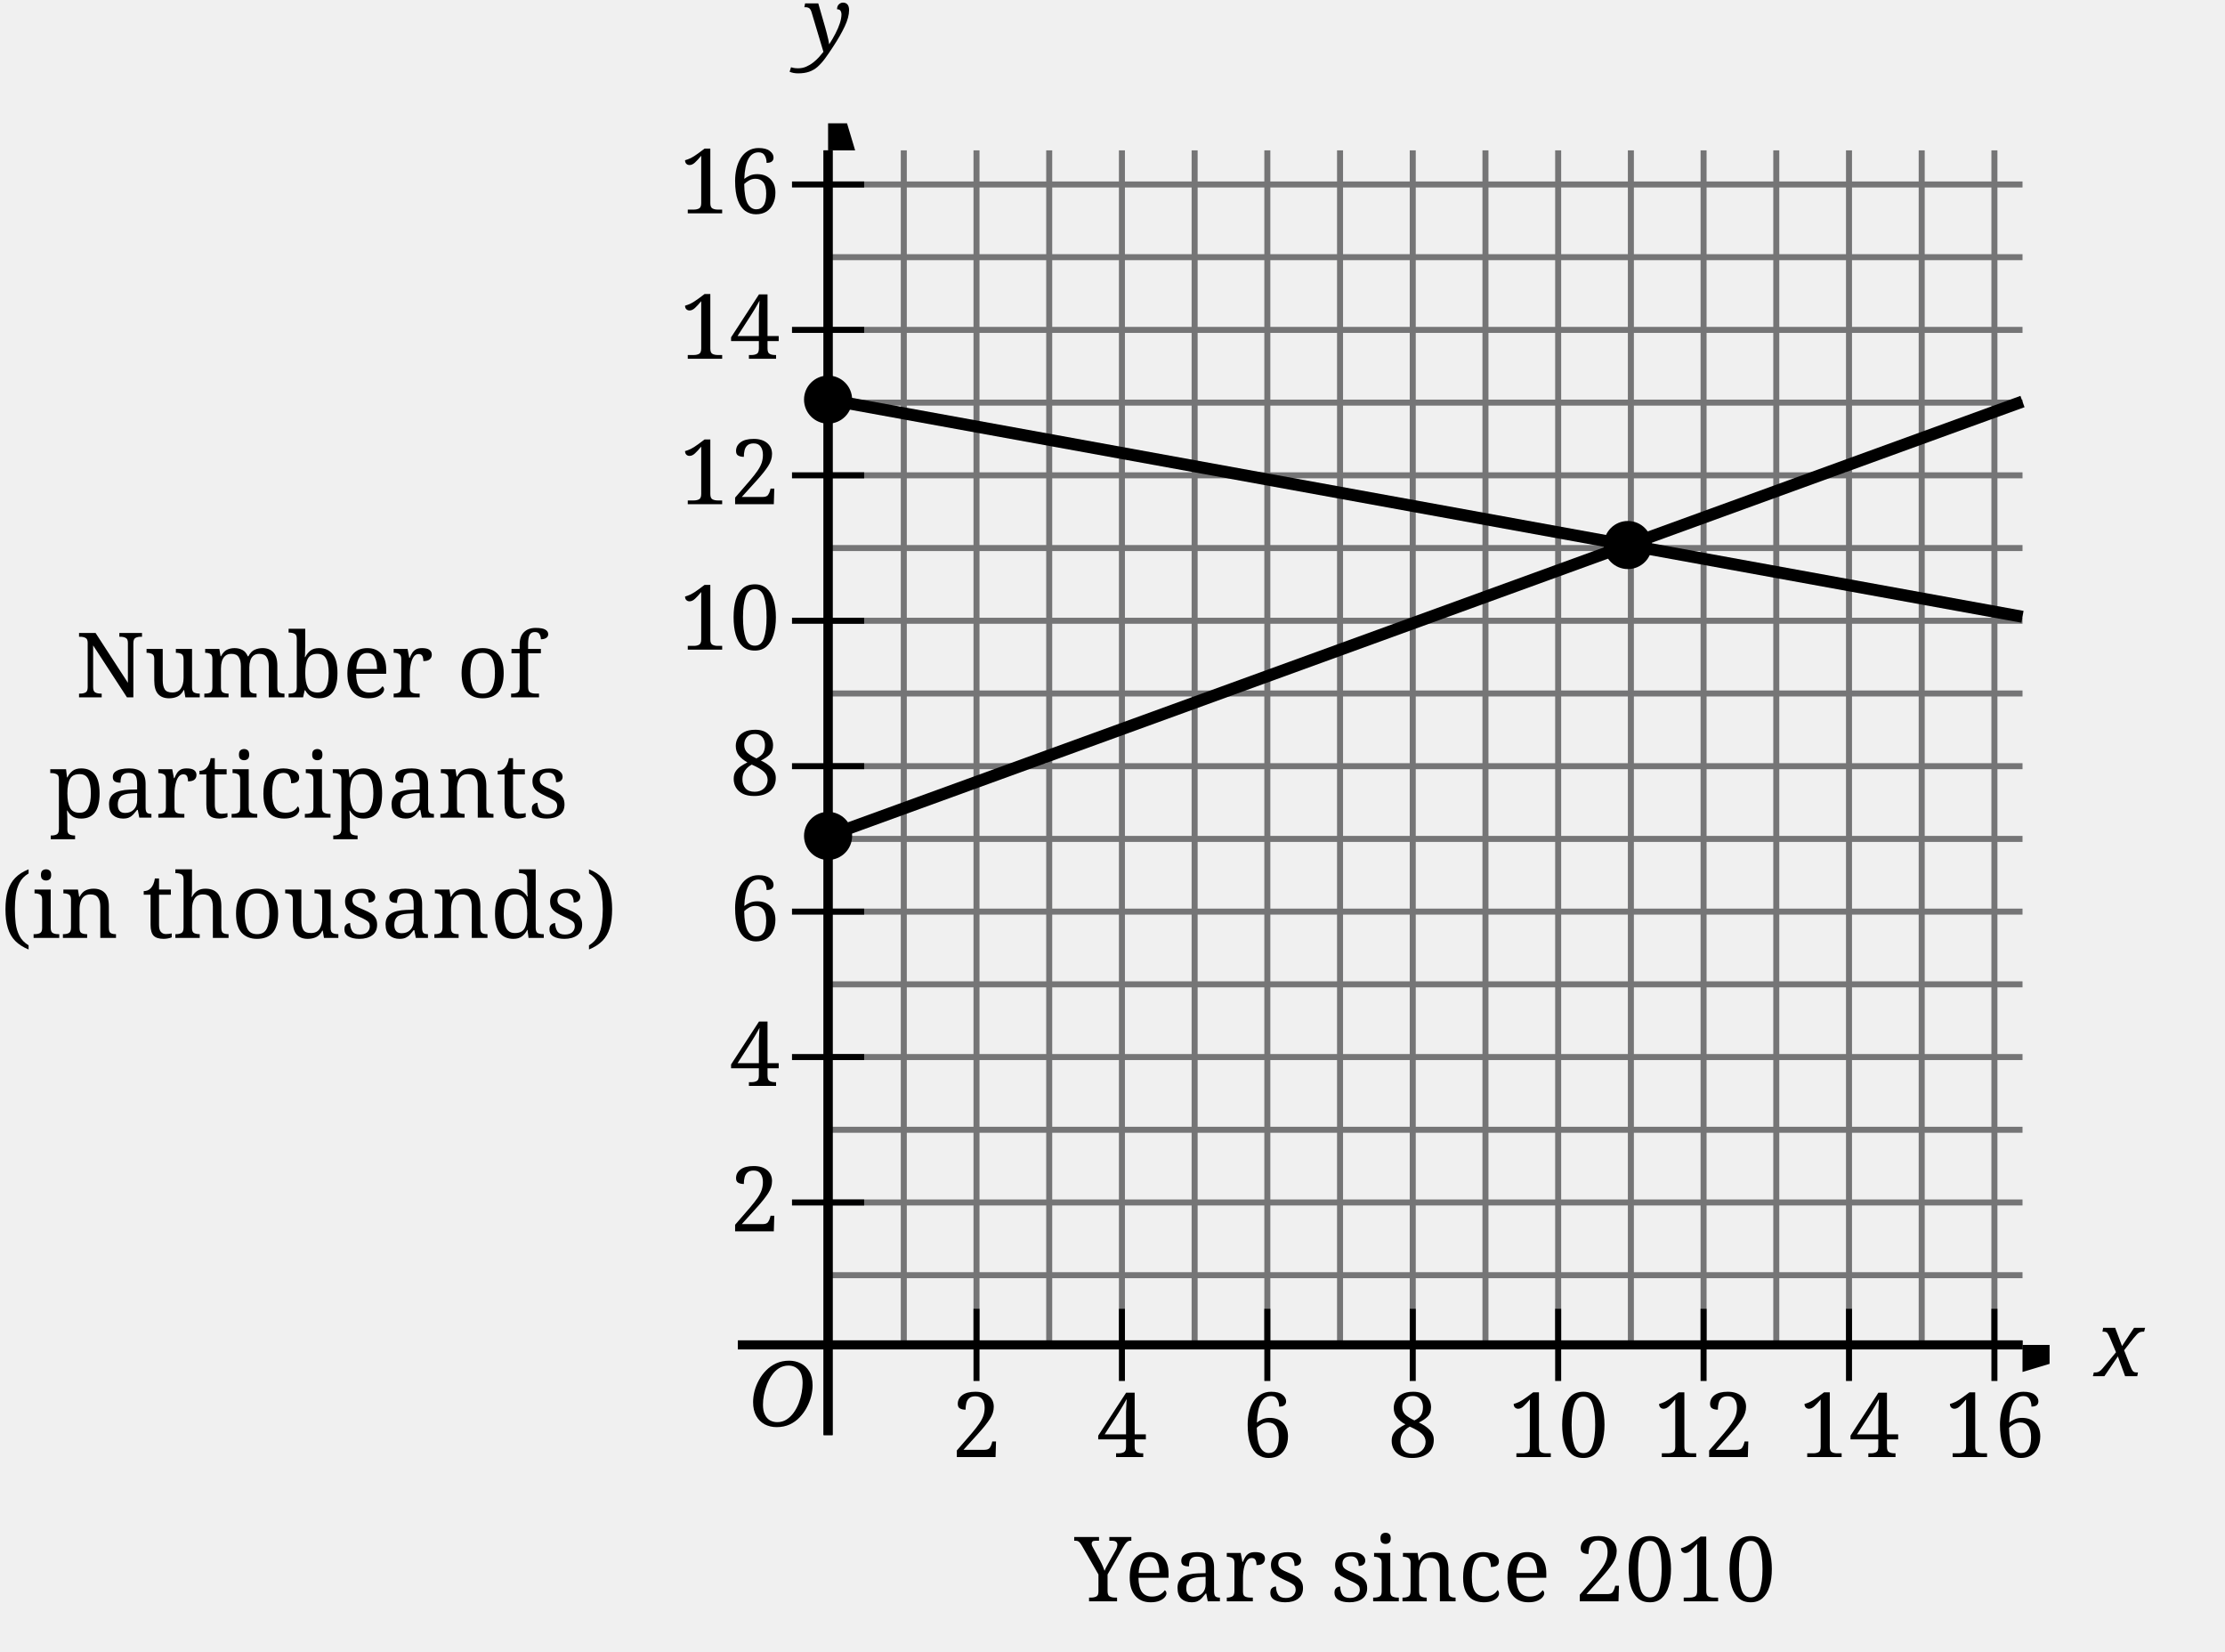
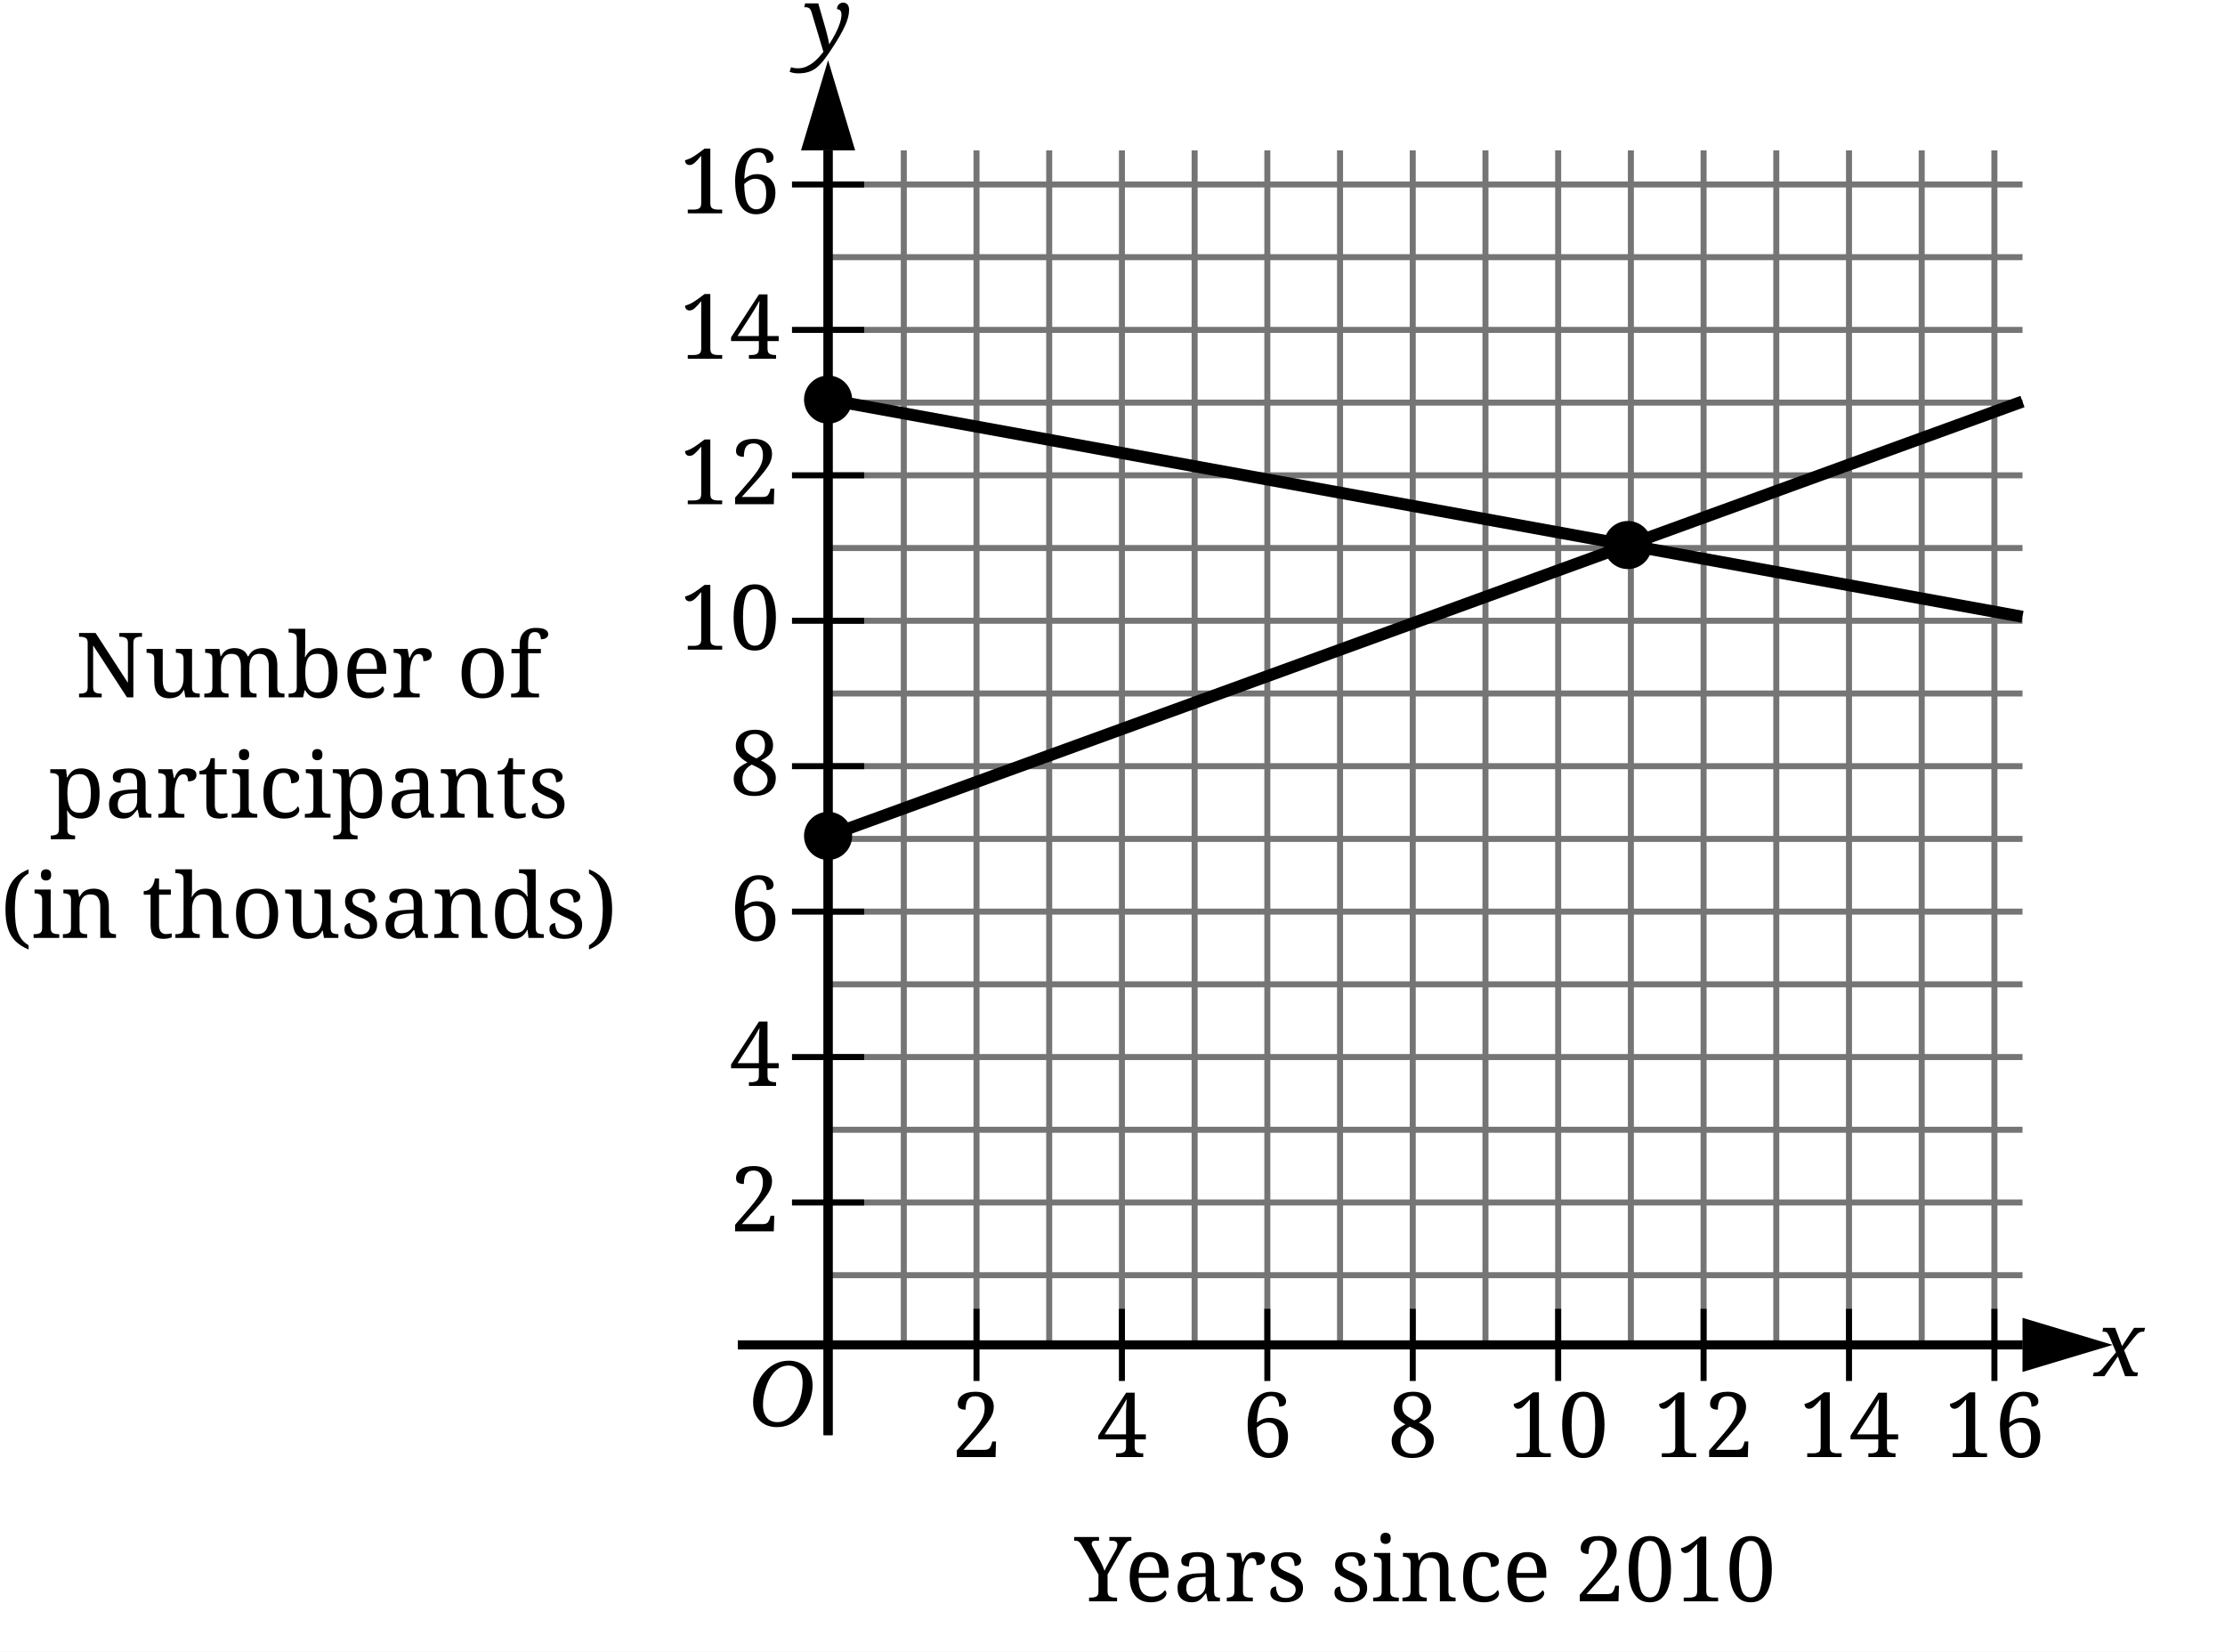
- <svg xmlns="http://www.w3.org/2000/svg" aria-label="Graph of a system of 2 lines in the x y plane with the origin labeled O. The x axis is labeled Years since 2010. It ranges from 0 to 16. The y axis is labeled Number of participants (in thousands). It ranges from 0 to 16. Refer to long description." height="274.625px" role="img" version="1.0.0" viewbox="0 0 370 274.625" width="370px">
+ <svg xmlns="http://www.w3.org/2000/svg" preserveAspectRatio="xMidYMid meet" aria-label="Graph of a system of 2 lines in the x y plane with the origin labeled O. The x axis is labeled Years since 2010. It ranges from 0 to 16. The y axis is labeled Number of participants (in thousands). It ranges from 0 to 16. Refer to long description." height="274.625" role="img" version="1.0.0" viewBox="0 0 370 274.625" width="370">
  <defs>
-     <marker id="arrow" markerheight="6px" markerunits="userSpaceOnUse" markerwidth="10px" orient="auto" viewbox="0 -3 10 6">
+     <marker id="arrow" markerHeight="6px" markerunits="userSpaceOnUse" markerWidth="10px" orient="auto" viewBox="0 -3 10 6">
      <path d="M0,-3 L10,0 L0,3" fill="currentColor" />
    </marker>
  </defs>
+   <rect width="100%" height="100%" fill="#ffffff" />
  <g class="graph-group" transform="translate(137.7031, 25)">
    <g class="grid-group">
      <g class="x-grid">
        <line class="x-grid" stroke="#757576" stroke-width="0" x1="0.5" x2="0.5" y1="198.625" y2="0" />
        <line class="x-grid" stroke="#757576" stroke-width="0" x1="0.5" x2="0.5" y1="198.625" y2="0" />
        <line class="x-grid" stroke="#757576" stroke-width="1px" x1="12.591" x2="12.591" y1="198.625" y2="0" />
        <line class="x-grid" stroke="#757576" stroke-width="1px" x1="24.682" x2="24.682" y1="198.625" y2="0" />
        <line class="x-grid" stroke="#757576" stroke-width="1px" x1="36.772" x2="36.772" y1="198.625" y2="0" />
        <line class="x-grid" stroke="#757576" stroke-width="1px" x1="48.863" x2="48.863" y1="198.625" y2="0" />
        <line class="x-grid" stroke="#757576" stroke-width="1px" x1="60.954" x2="60.954" y1="198.625" y2="0" />
        <line class="x-grid" stroke="#757576" stroke-width="1px" x1="73.045" x2="73.045" y1="198.625" y2="0" />
        <line class="x-grid" stroke="#757576" stroke-width="1px" x1="85.135" x2="85.135" y1="198.625" y2="0" />
        <line class="x-grid" stroke="#757576" stroke-width="1px" x1="97.226" x2="97.226" y1="198.625" y2="0" />
        <line class="x-grid" stroke="#757576" stroke-width="1px" x1="109.317" x2="109.317" y1="198.625" y2="0" />
        <line class="x-grid" stroke="#757576" stroke-width="1px" x1="121.408" x2="121.408" y1="198.625" y2="0" />
        <line class="x-grid" stroke="#757576" stroke-width="1px" x1="133.499" x2="133.499" y1="198.625" y2="0" />
        <line class="x-grid" stroke="#757576" stroke-width="1px" x1="145.589" x2="145.589" y1="198.625" y2="0" />
        <line class="x-grid" stroke="#757576" stroke-width="1px" x1="157.68" x2="157.68" y1="198.625" y2="0" />
        <line class="x-grid" stroke="#757576" stroke-width="1px" x1="169.771" x2="169.771" y1="198.625" y2="0" />
        <line class="x-grid" stroke="#757576" stroke-width="1px" x1="181.862" x2="181.862" y1="198.625" y2="0" />
        <line class="x-grid" stroke="#757576" stroke-width="1px" x1="193.952" x2="193.952" y1="198.625" y2="0" />
      </g>
      <g class="y-grid">
        <line class="y-grid" stroke="#757576" stroke-width="0" x1="0" x2="198.625" y1="199.125" y2="199.125" />
        <line class="y-grid" stroke="#757576" stroke-width="0" x1="0" x2="198.625" y1="199.125" y2="199.125" />
        <line class="y-grid" stroke="#757576" stroke-width="1px" x1="0" x2="198.625" y1="187.034" y2="187.034" />
        <line class="y-grid" stroke="#757576" stroke-width="1px" x1="0" x2="198.625" y1="174.943" y2="174.943" />
        <line class="y-grid" stroke="#757576" stroke-width="1px" x1="0" x2="198.625" y1="162.853" y2="162.853" />
        <line class="y-grid" stroke="#757576" stroke-width="1px" x1="0" x2="198.625" y1="150.762" y2="150.762" />
        <line class="y-grid" stroke="#757576" stroke-width="1px" x1="0" x2="198.625" y1="138.671" y2="138.671" />
        <line class="y-grid" stroke="#757576" stroke-width="1px" x1="0" x2="198.625" y1="126.58" y2="126.58" />
        <line class="y-grid" stroke="#757576" stroke-width="1px" x1="0" x2="198.625" y1="114.49" y2="114.49" />
        <line class="y-grid" stroke="#757576" stroke-width="1px" x1="0" x2="198.625" y1="102.399" y2="102.399" />
        <line class="y-grid" stroke="#757576" stroke-width="1px" x1="0" x2="198.625" y1="90.308" y2="90.308" />
        <line class="y-grid" stroke="#757576" stroke-width="1px" x1="0" x2="198.625" y1="78.217" y2="78.217" />
        <line class="y-grid" stroke="#757576" stroke-width="1px" x1="0" x2="198.625" y1="66.126" y2="66.126" />
        <line class="y-grid" stroke="#757576" stroke-width="1px" x1="0" x2="198.625" y1="54.036" y2="54.036" />
        <line class="y-grid" stroke="#757576" stroke-width="1px" x1="0" x2="198.625" y1="41.945" y2="41.945" />
        <line class="y-grid" stroke="#757576" stroke-width="1px" x1="0" x2="198.625" y1="29.854" y2="29.854" />
        <line class="y-grid" stroke="#757576" stroke-width="1px" x1="0" x2="198.625" y1="17.763" y2="17.763" />
        <line class="y-grid" stroke="#757576" stroke-width="1px" x1="0" x2="198.625" y1="5.673" y2="5.673" />
      </g>
    </g>
    <g class="x-axis-group" fill="none" font-family="sans-serif" font-size="10" text-anchor="middle" transform="translate(0,198.625)">
      <g class="tick x-tick" opacity="1" transform="translate(24.68156,0)">
        <line stroke="currentColor" stroke-width="1px" y1="-6px" y2="6px" />
        <text dy="0.71em" fill="currentColor" style="font-family: Noto Serif; font-size: 15px;" x="0" y="8">2</text>
      </g>
      <g class="tick x-tick" opacity="1" transform="translate(48.86312,0)">
        <line stroke="currentColor" stroke-width="1px" y1="-6px" y2="6px" />
        <text dy="0.71em" fill="currentColor" style="font-family: Noto Serif; font-size: 15px;" x="0" y="8">4</text>
      </g>
      <g class="tick x-tick" opacity="1" transform="translate(73.04468,0)">
        <line stroke="currentColor" stroke-width="1px" y1="-6px" y2="6px" />
        <text dy="0.71em" fill="currentColor" style="font-family: Noto Serif; font-size: 15px;" x="0" y="8">6</text>
      </g>
      <g class="tick x-tick" opacity="1" transform="translate(97.22624,0)">
        <line stroke="currentColor" stroke-width="1px" y1="-6px" y2="6px" />
        <text dy="0.71em" fill="currentColor" style="font-family: Noto Serif; font-size: 15px;" x="0" y="8">8</text>
      </g>
      <g class="tick x-tick" opacity="1" transform="translate(121.4078,0)">
        <line stroke="currentColor" stroke-width="1px" y1="-6px" y2="6px" />
        <text dy="0.71em" fill="currentColor" style="font-family: Noto Serif; font-size: 15px;" x="0" y="8">10</text>
      </g>
      <g class="tick x-tick" opacity="1" transform="translate(145.5894,0)">
        <line stroke="currentColor" stroke-width="1px" y1="-6px" y2="6px" />
        <text dy="0.71em" fill="currentColor" style="font-family: Noto Serif; font-size: 15px;" x="0" y="8">12</text>
      </g>
      <g class="tick x-tick" opacity="1" transform="translate(169.7709,0)">
        <line stroke="currentColor" stroke-width="1px" y1="-6px" y2="6px" />
        <text dy="0.71em" fill="currentColor" style="font-family: Noto Serif; font-size: 15px;" x="0" y="8">14</text>
      </g>
      <g class="tick x-tick" opacity="1" transform="translate(193.9525,0)">
        <line stroke="currentColor" stroke-width="1px" y1="-6px" y2="6px" />
        <text dy="0.71em" fill="currentColor" style="font-family: Noto Serif; font-size: 15px;" x="0" y="8">16</text>
      </g>
      <line class="x-axis-line" stroke="currentColor" stroke-width="1.5px" x1="-15" x2="198.625" />
      <line class="x-axis-line" id="x-axis-marker-line" marker-end="url(#arrow)" stroke="currentColor" stroke-width="1.5px" x1="-15" x2="198.625" />
      <text class="x-axis-label" style="text-anchor: start; dominant-baseline: middle; font-family: Noto Serif; font-style: italic; fill: currentColor; font-size: 15px;" transform="translate(210.625,0)">x</text>
    </g>
    <g class="y-axis-group" fill="none" font-family="sans-serif" font-size="10" text-anchor="end" transform="translate(0,0)">
      <g class="tick y-tick" opacity="1" transform="translate(0,174.9434)">
        <line stroke="currentColor" stroke-width="1px" x1="-6px" x2="6px" />
        <text dy="0.32em" fill="currentColor" style="font-family: Noto Serif; font-size: 15px;" x="-8">2</text>
      </g>
      <g class="tick y-tick" opacity="1" transform="translate(0,150.7619)">
        <line stroke="currentColor" stroke-width="1px" x1="-6px" x2="6px" />
        <text dy="0.32em" fill="currentColor" style="font-family: Noto Serif; font-size: 15px;" x="-8">4</text>
      </g>
      <g class="tick y-tick" opacity="1" transform="translate(0,126.5803)">
        <line stroke="currentColor" stroke-width="1px" x1="-6px" x2="6px" />
        <text dy="0.32em" fill="currentColor" style="font-family: Noto Serif; font-size: 15px;" x="-8">6</text>
      </g>
      <g class="tick y-tick" opacity="1" transform="translate(0,102.3988)">
        <line stroke="currentColor" stroke-width="1px" x1="-6px" x2="6px" />
        <text dy="0.32em" fill="currentColor" style="font-family: Noto Serif; font-size: 15px;" x="-8">8</text>
      </g>
      <g class="tick y-tick" opacity="1" transform="translate(0,78.2172)">
        <line stroke="currentColor" stroke-width="1px" x1="-6px" x2="6px" />
        <text dy="0.32em" fill="currentColor" style="font-family: Noto Serif; font-size: 15px;" x="-8">10</text>
      </g>
      <g class="tick y-tick" opacity="1" transform="translate(0,54.03564)">
        <line stroke="currentColor" stroke-width="1px" x1="-6px" x2="6px" />
        <text dy="0.32em" fill="currentColor" style="font-family: Noto Serif; font-size: 15px;" x="-8">12</text>
      </g>
      <g class="tick y-tick" opacity="1" transform="translate(0,29.85409)">
        <line stroke="currentColor" stroke-width="1px" x1="-6px" x2="6px" />
        <text dy="0.32em" fill="currentColor" style="font-family: Noto Serif; font-size: 15px;" x="-8">14</text>
      </g>
      <g class="tick y-tick" opacity="1" transform="translate(0,5.672526)">
        <line stroke="currentColor" stroke-width="1px" x1="-6px" x2="6px" />
        <text dy="0.32em" fill="currentColor" style="font-family: Noto Serif; font-size: 15px;" x="-8">16</text>
      </g>
      <line class="y-axis-line" stroke="currentColor" stroke-width="1.5px" y1="213.625" y2="0" />
      <line class="y-axis-line" id="y-axis-marker-line" marker-end="url(#arrow)" stroke="currentColor" stroke-width="1.5px" y1="213.625" y2="0" />
      <text class="y-axis-label" dy="0" style="text-anchor: middle; dominant-baseline: text-after-edge; font-family: Noto Serif; font-style: italic; fill: currentColor; font-size: 15px;" transform="translate(0,-12)">y</text>
    </g>
    <text dx="-13.25px" dy="13.5px" fill="currentColor" style="font-size: 15px; font-style: italic; font-family: Noto Serif;" x="0" y="198.625">O</text>
    <path d="M0,41.445L198.621,77.558" fill="none" stroke="black" stroke-dasharray="none" stroke-width="2px" />
    <path d="M0,113.99L198.621,41.764" fill="none" stroke="black" stroke-dasharray="none" stroke-width="2px" />
    <circle cx="0" cy="41.445" fill="currentColor" r="4px" />
    <circle cx="0" cy="113.99" fill="currentColor" r="4px" />
    <circle cx="132.999" cy="65.626" fill="currentColor" r="4px" />
  </g>
  <g class="xtitle-group" transform="translate(237.0156, 254.625)">
    <text class="xtitle-group-line-0" dominant-baseline="hanging" fill="currentColor" style="font-family: Noto Serif; font-size: 15px;" text-anchor="middle" transform="translate(0, 0)">Years since 2010</text>
  </g>
  <g class="ytitle-group" transform="translate(51.35156, 104.3125)">
    <text class="ytitle-group-line-0" dominant-baseline="text-before-edge" fill="currentColor" style="font-family: Noto Serif; font-size: 15px;" text-anchor="middle" transform="translate(0, 0)">Number of</text>
    <text class="ytitle-group-line-1" dominant-baseline="text-before-edge" fill="currentColor" style="font-family: Noto Serif; font-size: 15px;" text-anchor="middle" transform="translate(0, 20)">participants</text>
    <text class="ytitle-group-line-2" dominant-baseline="text-before-edge" fill="currentColor" style="font-family: Noto Serif; font-size: 15px;" text-anchor="middle" transform="translate(0, 40)">(in thousands)</text>
  </g>
</svg>
